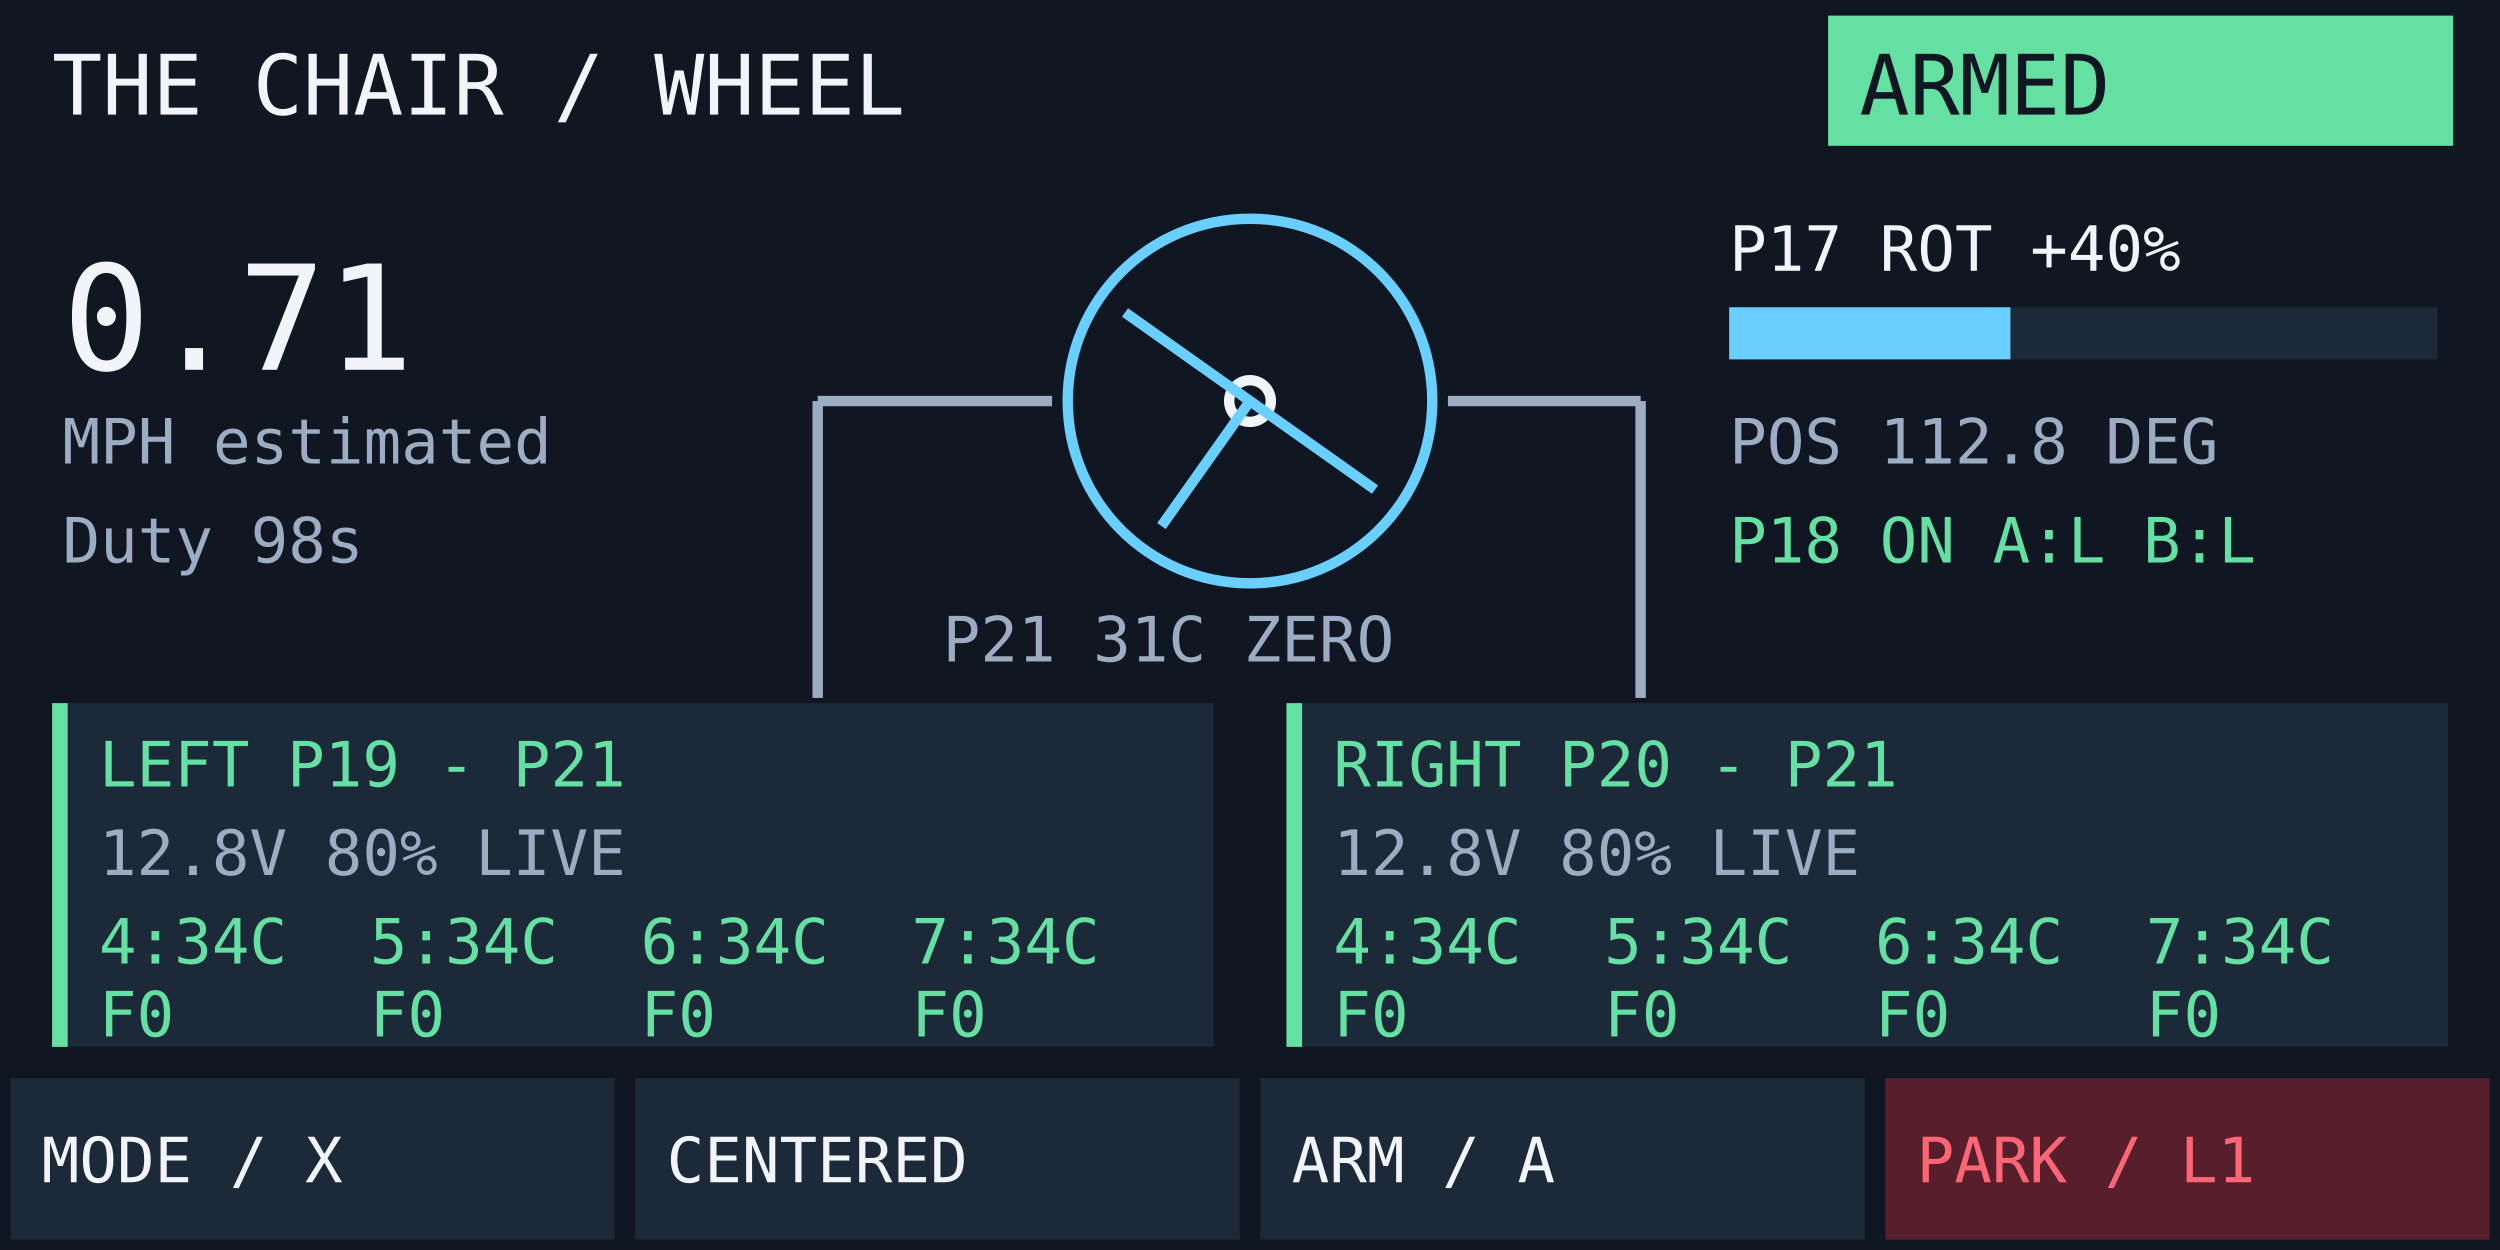
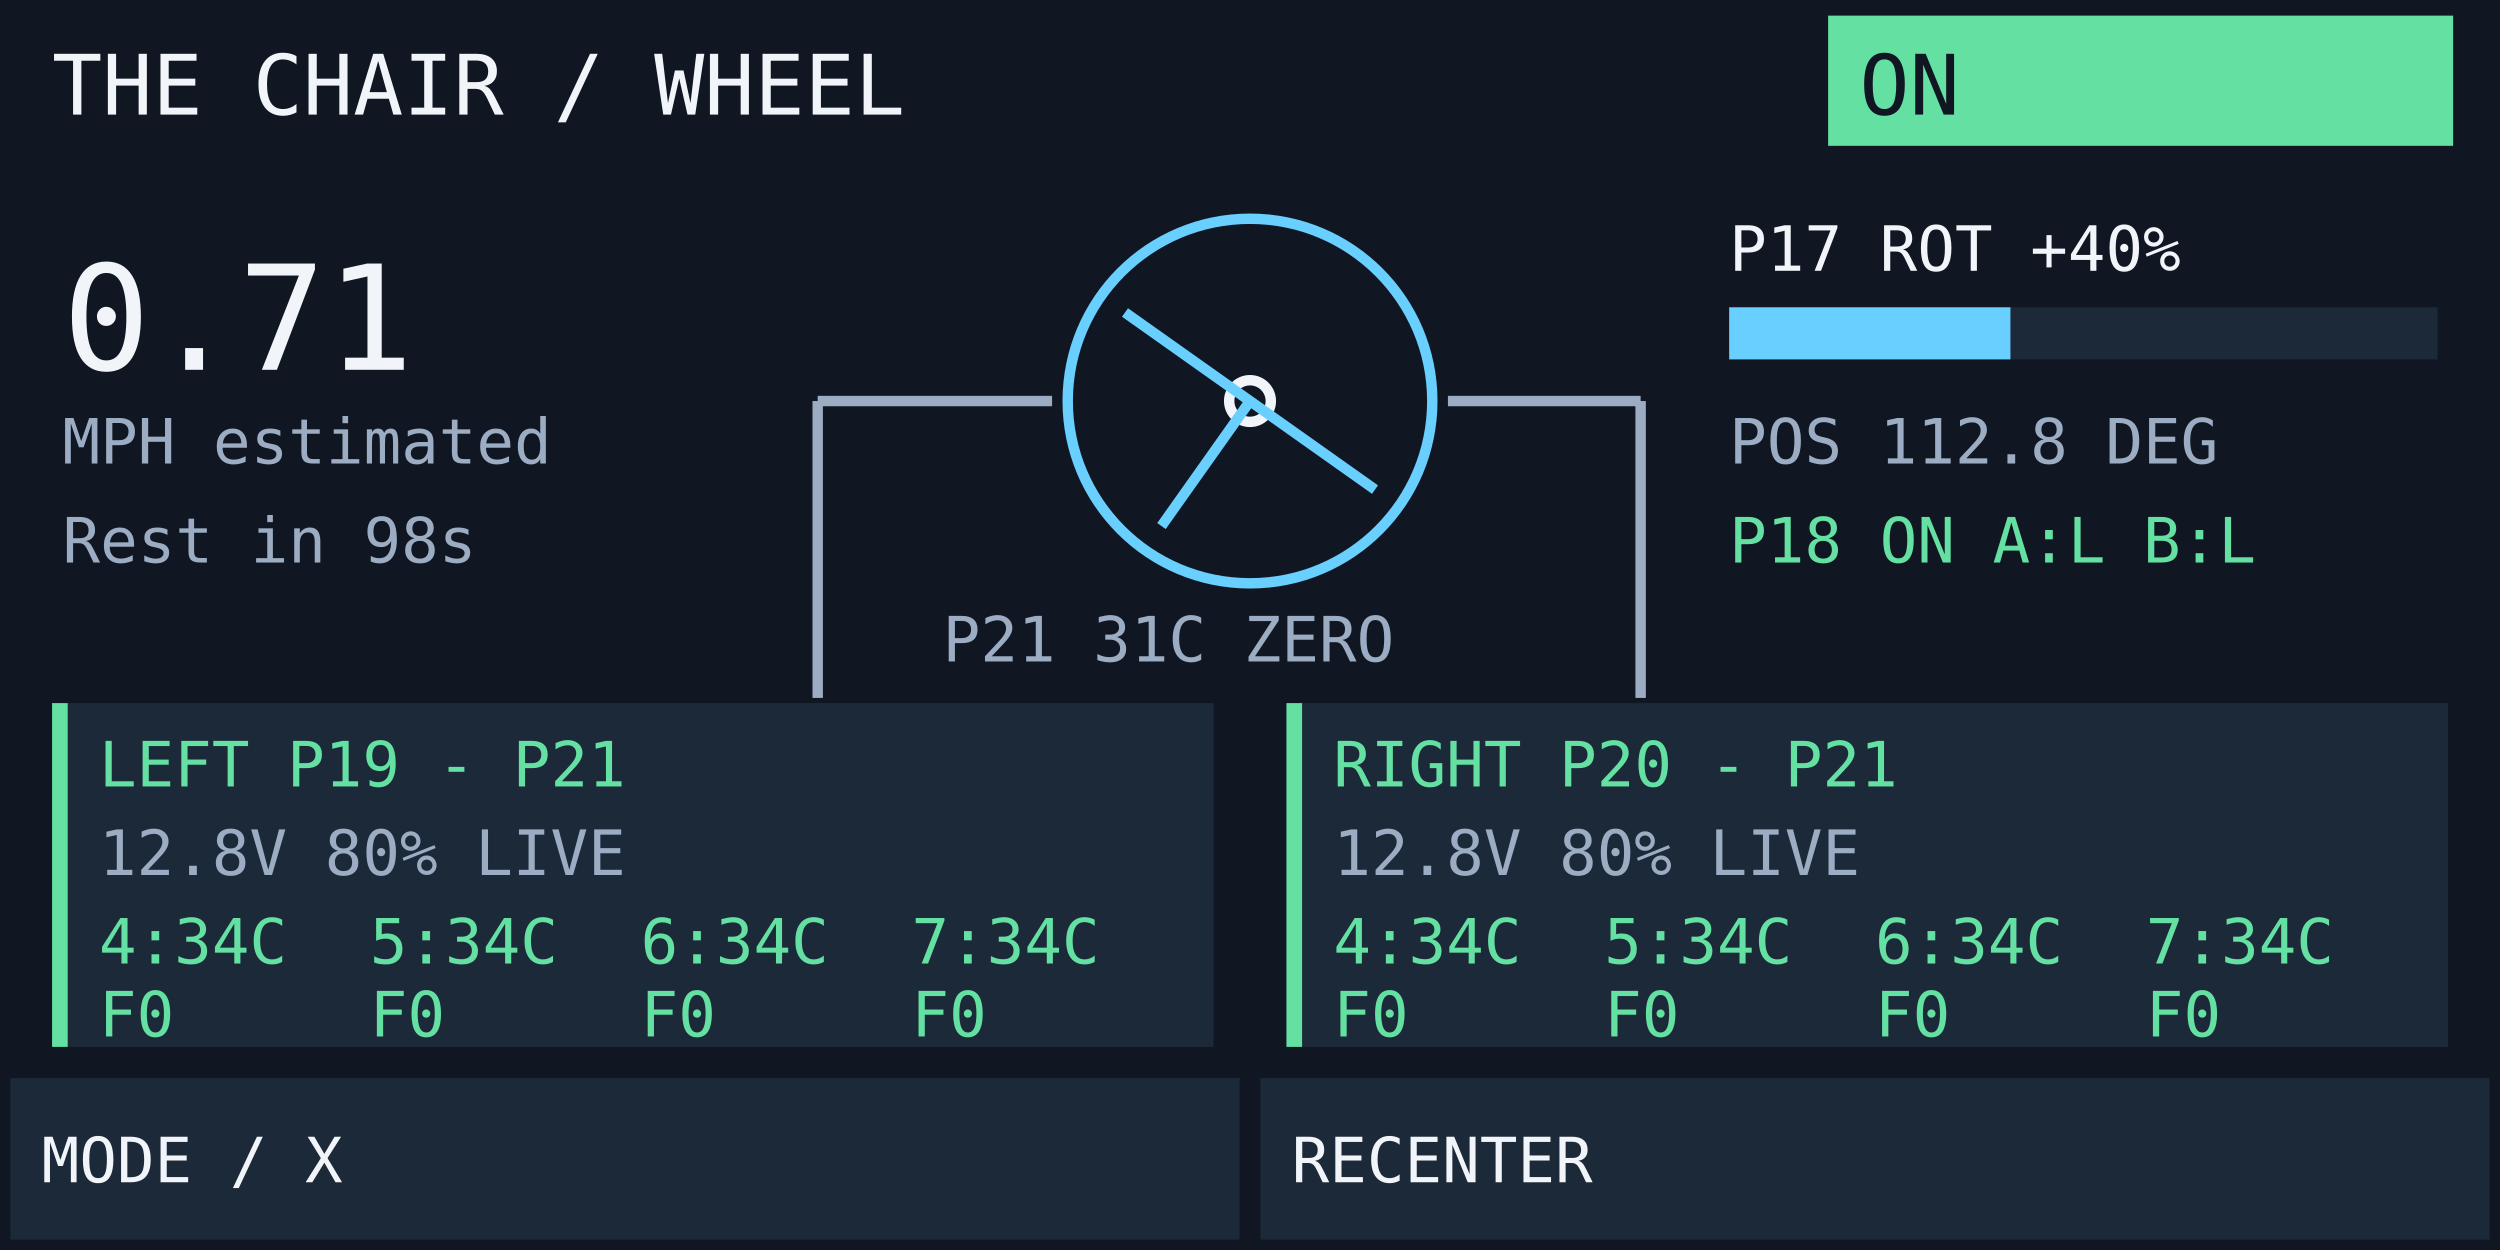
<svg xmlns="http://www.w3.org/2000/svg" viewBox="0 0 480 240" width="960" height="480" role="img" aria-labelledby="title desc">
  <rect x="0" y="0" width="480" height="240" fill="#101722" />
  <text x="10" y="22" font-family="monospace" font-size="16" fill="#f1f5f9">THE CHAIR / WHEEL</text>
  <rect x="351" y="3" width="120" height="25" fill="#64e0a3" />
-   <text x="357" y="22" font-family="monospace" font-size="16" fill="#101722">ARMED</text>
+   <text x="357" y="22" font-family="monospace" font-size="16" fill="#101722">ON</text>
  <text x="12" y="71" font-family="monospace" font-size="28" fill="#f1f5f9">0.71</text>
  <text x="12" y="89" font-family="monospace" font-size="12" fill="#9cadc3">MPH estimated</text>
-   <text x="12" y="108" font-family="monospace" font-size="12" fill="#9cadc3">Duty  98s</text>
+   <text x="12" y="108" font-family="monospace" font-size="12" fill="#9cadc3">Rest in  98s</text>
  <text x="332" y="52" font-family="monospace" font-size="12" fill="#f1f5f9">P17 ROT  +40%</text>
  <rect x="332" y="59" width="136" height="10" fill="#1c2939" />
  <rect x="332" y="59" width="54" height="10" fill="#69cfff" />
  <text x="332" y="89" font-family="monospace" font-size="12" fill="#9cadc3">POS 112.8 DEG</text>
  <text x="332" y="108" font-family="monospace" font-size="12" fill="#64e0a3">P18 ON A:L B:L</text>
  <circle cx="240" cy="77" r="35" fill="none" stroke="#69cfff" stroke-width="2" />
  <circle cx="240" cy="77" r="4" fill="none" stroke="#f1f5f9" stroke-width="2" />
  <path d="M216 60 L264 94" stroke="#69cfff" stroke-width="2" />
  <path d="M240 77 L223 101" stroke="#69cfff" stroke-width="2" />
  <text x="181" y="127" font-family="monospace" font-size="12" fill="#9cadc3">P21 31C ZERO</text>
  <path d="M202 77 L157 77" stroke="#9cadc3" stroke-width="2" />
  <path d="M157 77 L157 134" stroke="#9cadc3" stroke-width="2" />
  <path d="M278 77 L315 77" stroke="#9cadc3" stroke-width="2" />
  <path d="M315 77 L315 134" stroke="#9cadc3" stroke-width="2" />
  <rect x="10" y="135" width="223" height="66" fill="#1c2939" />
  <rect x="10" y="135" width="3" height="66" fill="#64e0a3" />
  <text x="19" y="151" font-family="monospace" font-size="12" fill="#64e0a3">LEFT   P19 - P21</text>
  <text x="19" y="168" font-family="monospace" font-size="12" fill="#9cadc3">12.8V 80% LIVE</text>
  <text x="19" y="185" font-family="monospace" font-size="12" fill="#64e0a3">4:34C</text>
  <text x="19" y="199" font-family="monospace" font-size="12" fill="#64e0a3">F0</text>
  <text x="71" y="185" font-family="monospace" font-size="12" fill="#64e0a3">5:34C</text>
  <text x="71" y="199" font-family="monospace" font-size="12" fill="#64e0a3">F0</text>
  <text x="123" y="185" font-family="monospace" font-size="12" fill="#64e0a3">6:34C</text>
  <text x="123" y="199" font-family="monospace" font-size="12" fill="#64e0a3">F0</text>
  <text x="175" y="185" font-family="monospace" font-size="12" fill="#64e0a3">7:34C</text>
  <text x="175" y="199" font-family="monospace" font-size="12" fill="#64e0a3">F0</text>
  <rect x="247" y="135" width="223" height="66" fill="#1c2939" />
  <rect x="247" y="135" width="3" height="66" fill="#64e0a3" />
  <text x="256" y="151" font-family="monospace" font-size="12" fill="#64e0a3">RIGHT  P20 - P21</text>
  <text x="256" y="168" font-family="monospace" font-size="12" fill="#9cadc3">12.8V 80% LIVE</text>
  <text x="256" y="185" font-family="monospace" font-size="12" fill="#64e0a3">4:34C</text>
  <text x="256" y="199" font-family="monospace" font-size="12" fill="#64e0a3">F0</text>
  <text x="308" y="185" font-family="monospace" font-size="12" fill="#64e0a3">5:34C</text>
  <text x="308" y="199" font-family="monospace" font-size="12" fill="#64e0a3">F0</text>
  <text x="360" y="185" font-family="monospace" font-size="12" fill="#64e0a3">6:34C</text>
  <text x="360" y="199" font-family="monospace" font-size="12" fill="#64e0a3">F0</text>
  <text x="412" y="185" font-family="monospace" font-size="12" fill="#64e0a3">7:34C</text>
  <text x="412" y="199" font-family="monospace" font-size="12" fill="#64e0a3">F0</text>
-   <rect x="2" y="207" width="116" height="31" fill="#1c2939" />
+   <rect x="2" y="207" width="236" height="31" fill="#1c2939" />
  <text x="8" y="227" font-family="monospace" font-size="12" fill="#f1f5f9">MODE / X</text>
-   <rect x="122" y="207" width="116" height="31" fill="#1c2939" />
-   <text x="128" y="227" font-family="monospace" font-size="12" fill="#f1f5f9">CENTERED</text>
-   <rect x="242" y="207" width="116" height="31" fill="#1c2939" />
-   <text x="248" y="227" font-family="monospace" font-size="12" fill="#f1f5f9">ARM / A</text>
-   <rect x="362" y="207" width="116" height="31" fill="#571e2c" />
-   <text x="368" y="227" font-family="monospace" font-size="12" fill="#ff6675">PARK / L1</text>
+   <rect x="242" y="207" width="236" height="31" fill="#1c2939" />
+   <text x="248" y="227" font-family="monospace" font-size="12" fill="#f1f5f9">RECENTER</text>
</svg>
